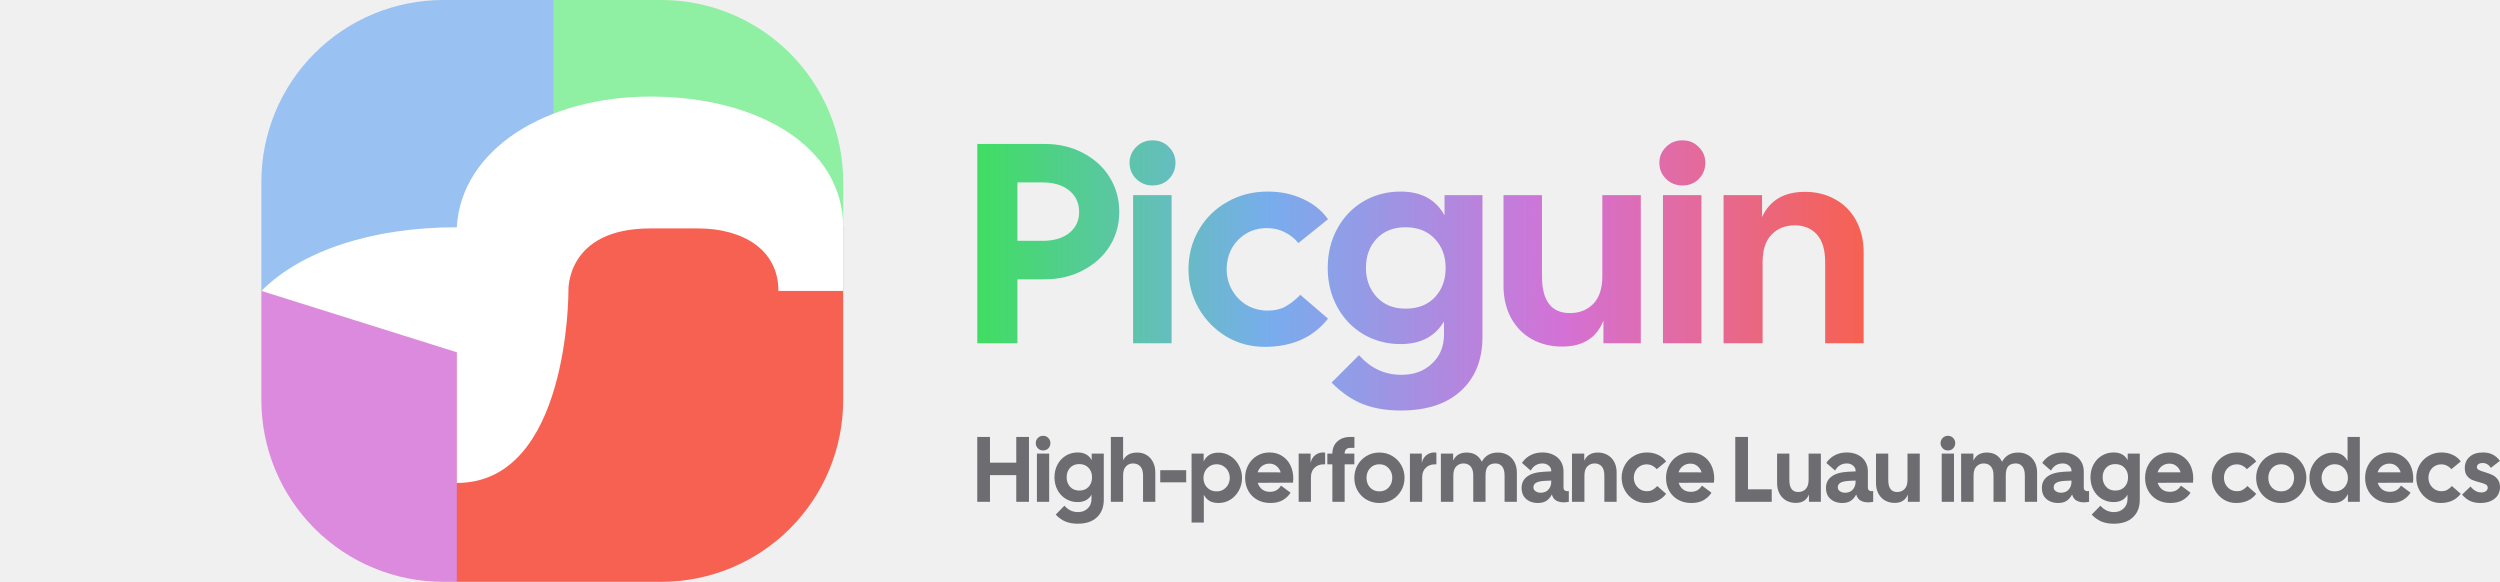
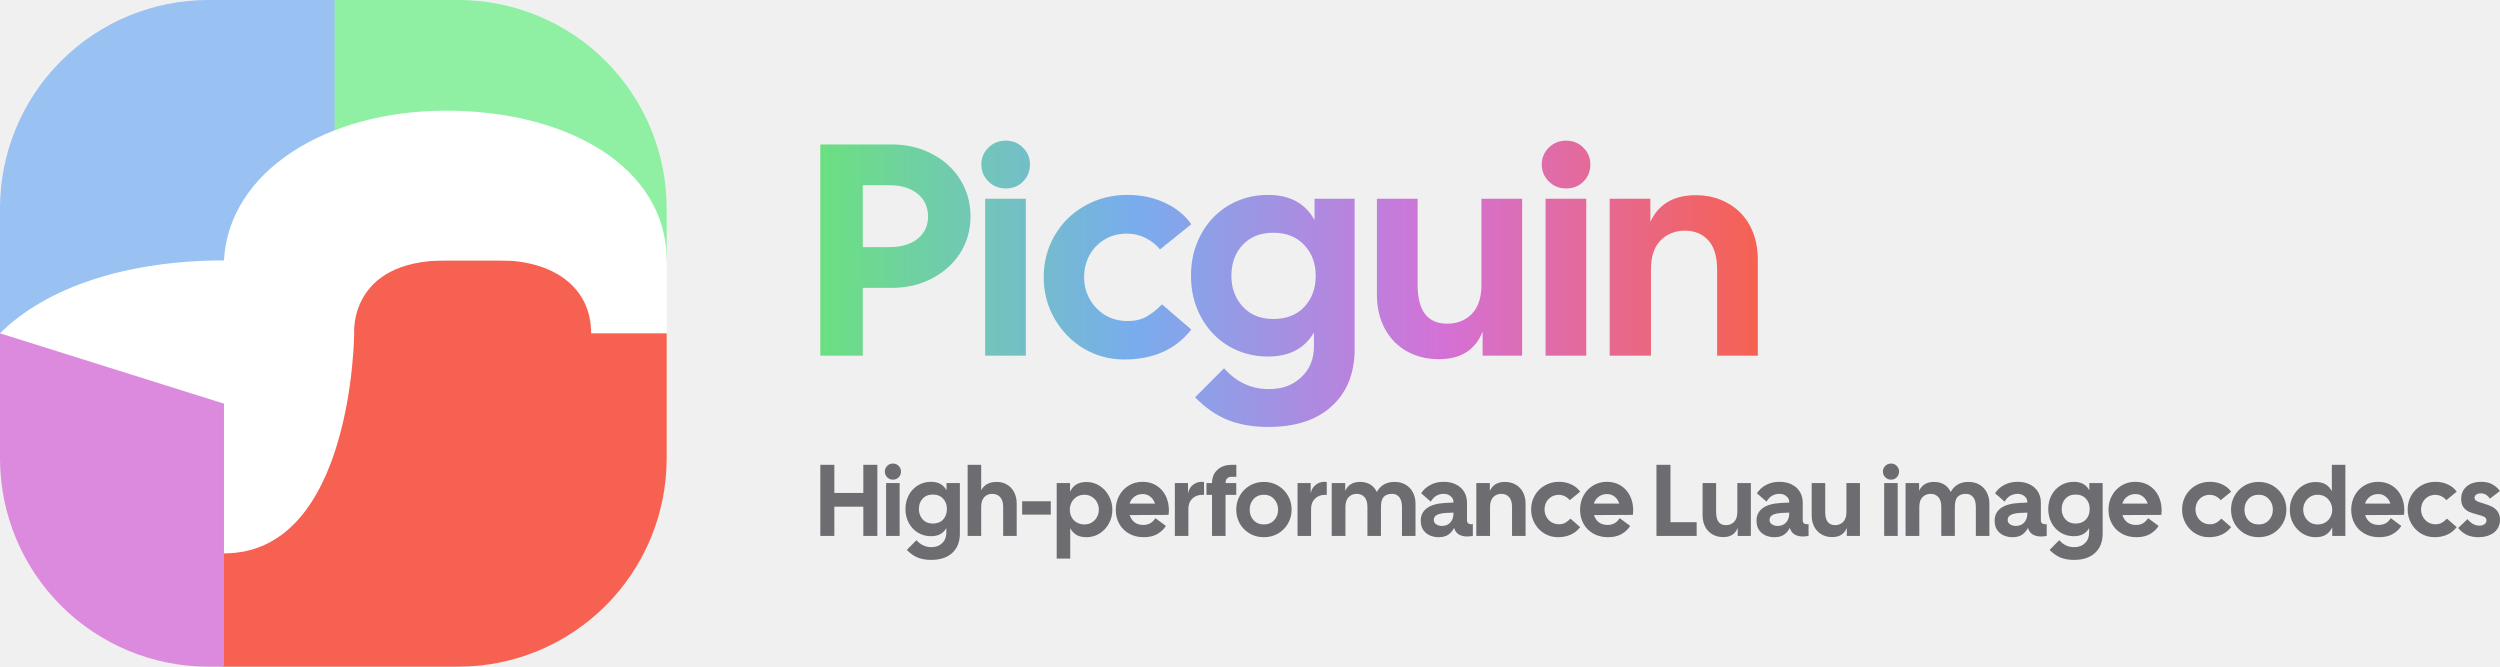
- <svg xmlns="http://www.w3.org/2000/svg" width="2200" height="512" version="1.1" viewBox="0 0 2200 512" xml:space="preserve">
+ <svg xmlns="http://www.w3.org/2000/svg" width="1920" height="512" version="1.1" viewBox="0 0 1920 512" xml:space="preserve">
  <defs>
-     <linearGradient id="linearGradient3" x1="860" x2="1640" y1="242.38" y2="242.38" gradientUnits="userSpaceOnUse">
-       <stop stop-color="#40dd62" offset="0" />
-       <stop stop-color="#78aded" offset=".33" />
-       <stop stop-color="#d471d6" offset=".66" />
+     <linearGradient id="titlegradient" x1="630" x2="1370" y1="200.78" y2="200.78" gradientTransform="matrix(.97298 0 0 .97482 17.023 22.214)" gradientUnits="userSpaceOnUse">
+       <stop stop-color="#6be081" offset="0" />
+       <stop stop-color="#78aded" offset=".333" />
+       <stop stop-color="#d471d6" offset=".666" />
      <stop stop-color="#f66151" offset="1" />
    </linearGradient>
  </defs>
-   <g id="logo" transform="matrix(.25 0 0 .25 230 0)" stroke-miterlimit="2" stroke-width="0">
-     <g id="channels">
-       <path d="m684 796v1252h724c169.74 0 332.53-67.428 452.55-187.45 120.02-120.02 187.45-282.81 187.45-452.55v-612z" fill="#f66151" style="paint-order:markers stroke fill" />
+   <path id="tagline" d="m630 356.99h10.763v21.607h22.273v-21.607h10.763v54.587h-10.763v-22.441h-22.273v22.441h-10.763zm50.524 14.027h10.388v40.562h-10.388zm5.232-2.654q-2.616 0-4.41-1.82-1.794-1.82-1.794-4.397 0-2.502 1.794-4.322t4.41-1.82q2.691 0 4.41 1.82 1.794 1.744 1.794 4.322 0 2.654-1.794 4.473-1.719 1.744-4.41 1.744zm29.373 61.638q-5.904 0-10.388-1.82-4.41-1.82-8.296-5.838l7.399-7.506q4.709 5.383 11.435 5.383 5.157 0 8.296-3.108 3.214-3.033 3.214-7.961v-3.563q-3.587 6.217-11.734 6.217-5.531 0-10.09-2.729-4.484-2.729-7.026-7.506-2.541-4.776-2.541-10.615 0-5.914 2.541-10.69 2.541-4.777 7.026-7.506 4.559-2.729 10.09-2.729 8.371 0 11.883 6.52v-5.535h10.239v38.819q0 9.401-5.83 14.785-5.755 5.383-16.218 5.383zm1.271-27.901q5.008 0 7.922-3.108 2.915-3.184 2.915-8.037t-2.915-7.961q-2.915-3.184-7.922-3.184-4.933 0-7.848 3.184-2.84 3.108-2.84 7.961 0 4.701 2.915 7.961 2.915 3.184 7.773 3.184zm26.757-45.112h10.388v19.636q3.288-6.52 12.033-6.52 4.335 0 7.773 2.047 3.513 2.047 5.456 5.838 2.018 3.791 2.018 8.795v24.792h-10.388v-22.214q0-5.08-2.317-7.582-2.242-2.502-6.278-2.502-3.587 0-5.979 2.578-2.317 2.502-2.317 7.506v22.214h-10.388zm41.854 27.977h21.973v10.235h-21.973zm26.533-13.951h10.239v6.596q1.719-3.563 4.708-5.459 3.064-1.971 7.997-1.971 5.381 0 9.941 2.881 4.559 2.881 7.175 7.809 2.691 4.852 2.691 10.615 0 5.762-2.691 10.615-2.616 4.777-7.175 7.658-4.559 2.805-9.941 2.805-4.783 0-7.773-1.744-2.99-1.82-4.783-5.156v23.351h-10.388zm21.3 31.767q3.214 0 5.68-1.516 2.541-1.592 3.961-4.17 1.42-2.654 1.42-5.686 0-3.108-1.42-5.686-1.42-2.654-3.961-4.17-2.466-1.592-5.68-1.592-3.363 0-5.904 1.592-2.541 1.592-3.961 4.246-1.345 2.578-1.345 5.686t1.345 5.686q1.42 2.578 3.961 4.094 2.541 1.516 5.904 1.516zm45.516 9.78q-6.353 0-11.21-2.729-4.858-2.729-7.549-7.506-2.691-4.852-2.691-10.842 0-6.065 2.691-10.918 2.691-4.928 7.399-7.733 4.709-2.805 10.539-2.805 6.054 0 10.613 2.881 4.634 2.881 7.1 7.885 2.466 5.004 2.466 11.146 0 1.744-0.224 3.487l-29.895 0.152q1.196 3.639 3.812 5.61 2.691 1.971 6.577 1.971 3.064 0 5.381-1.289 2.317-1.289 3.961-3.942l8.072 5.989q-2.317 3.715-6.577 6.217-4.185 2.426-10.463 2.426zm8.67-25.777q-0.972-3.184-3.438-5.231-2.466-2.123-6.054-2.123-3.588 0-6.353 2.047-2.691 2.047-3.662 5.307zm15.247-15.77h10.09v7.885q0.897-4.246 3.812-6.52 2.99-2.35 6.652-2.35 0.673 0 1.869 0.152v9.856h-1.42q-4.634 0-7.623 2.957-2.99 2.881-2.99 7.885v20.698h-10.388zm28.55 0q0-6.369 4.111-10.16 4.185-3.867 11.061-3.867h3.513v9.174h-3.513q-2.317 0-3.587 1.289-1.196 1.213-1.196 3.563h8.221v9.022h-8.221v31.54h-10.388v-31.54h-4.26v-9.022zm39.836 41.548q-6.054 0-10.912-2.805-4.858-2.881-7.623-7.733-2.691-4.852-2.691-10.615 0-5.762 2.691-10.615 2.765-4.928 7.623-7.809 4.858-2.881 10.912-2.881t10.912 2.881q4.858 2.881 7.623 7.733 2.765 4.852 2.765 10.69 0 5.762-2.765 10.615-2.765 4.853-7.623 7.733-4.858 2.805-10.912 2.805zm0-9.78q4.858 0 7.848-3.26 3.064-3.26 3.064-8.112 0-4.852-3.064-8.112-2.99-3.336-7.848-3.336-4.858 0-7.922 3.336-2.99 3.26-2.99 8.112 0 4.852 2.99 8.112 3.064 3.26 7.922 3.26zm25.86-31.767h10.09v7.885q0.897-4.246 3.812-6.52 2.99-2.35 6.652-2.35 0.672 0 1.868 0.152v9.856h-1.42q-4.634 0-7.623 2.957-2.99 2.881-2.99 7.885v20.698h-10.389zm26.233 0h10.388v5.914q3.139-6.824 11.435-6.824 8.969 0 12.855 7.733 2.093-3.867 5.456-5.762 3.363-1.971 8.221-1.971 4.634 0 8.221 2.047 3.662 2.047 5.68 5.838 2.093 3.791 2.093 8.795v24.792h-10.388v-22.214q0-5.08-2.093-7.582-2.093-2.502-5.531-2.502-4.185 0-6.353 2.275-2.167 2.275-2.167 7.809v22.214h-10.388v-22.214q0-5.08-2.242-7.582t-5.979-2.502q-3.812 0-6.278 2.578-2.392 2.502-2.392 7.506v22.214h-10.538zm82.063 41.548q-3.587 0-6.727-1.365-3.139-1.44-5.082-4.246-1.869-2.881-1.869-7.127 0-5.989 4.634-9.477 4.634-3.563 14.276-4.094l6.203-0.303v-0.455q0-2.654-2.167-4.397-2.093-1.82-5.232-1.82-6.577 0-10.015 5.989l-7.399-6.444q2.765-4.17 7.175-6.444 4.41-2.35 10.239-2.35 5.157 0 9.193 1.971 4.111 1.971 6.353 5.61 2.242 3.639 2.242 8.34v13.572q0 1.668 0.972 2.426 0.972 0.682 2.317 0.682 0.448 0 1.196-0.152v9.098q-2.691 0.455-4.26 0.455-3.662 0-6.428-1.516-2.691-1.592-3.662-5.08-2.018 3.639-4.783 5.383-2.691 1.744-7.175 1.744zm2.466-8.643q4.26 0 6.577-2.654 2.392-2.654 2.392-6.748v-0.834l-5.456 0.227q-5.232 0.303-7.474 1.668-2.168 1.289-2.168 3.791 0 2.047 1.869 3.336 1.943 1.213 4.26 1.213zm26.533-32.904h10.388v5.989q3.139-6.899 11.585-6.899 4.559 0 8.146 2.047 3.662 2.047 5.68 5.838 2.018 3.791 2.018 8.795v24.792h-10.388v-22.214q0-5.08-2.242-7.582-2.242-2.502-5.979-2.502-3.812 0-6.278 2.578-2.392 2.502-2.392 7.506v22.214h-10.538zm62.631 41.548q-5.605 0-10.314-2.805-4.709-2.881-7.474-7.733-2.765-4.928-2.765-10.69 0-5.914 2.765-10.766 2.765-4.852 7.623-7.658 4.933-2.881 10.987-2.881 5.306 0 9.566 2.047 4.26 1.971 6.727 5.535l-7.997 6.52q-1.42-1.82-3.662-2.957-2.167-1.137-4.783-1.137-3.214 0-5.68 1.516-2.466 1.516-3.886 4.094-1.345 2.578-1.345 5.686 0 3.033 1.42 5.61 1.42 2.578 3.961 4.17 2.541 1.516 5.755 1.516 2.765 0 4.783-1.137 2.093-1.213 3.961-3.184l7.474 6.52q-5.979 7.733-17.116 7.733zm38.491 0q-6.353 0-11.21-2.729-4.858-2.729-7.549-7.506-2.691-4.852-2.691-10.842 0-6.065 2.691-10.918 2.691-4.928 7.399-7.733 4.709-2.805 10.539-2.805 6.054 0 10.613 2.881 4.634 2.881 7.1 7.885 2.466 5.004 2.466 11.146 0 1.744-0.224 3.488l-29.895 0.152q1.196 3.639 3.812 5.61 2.691 1.971 6.577 1.971 3.064 0 5.381-1.289 2.317-1.289 3.961-3.942l8.072 5.989q-2.317 3.715-6.577 6.217-4.185 2.426-10.463 2.426zm8.67-25.777q-0.972-3.184-3.438-5.231-2.466-2.123-6.054-2.123-3.587 0-6.353 2.047-2.691 2.047-3.662 5.307zm28.55-29.796h10.763v44.049h20.105v10.539h-30.868zm51.271 55.498q-4.634 0-8.221-2.047-3.588-2.047-5.606-5.838t-2.018-8.795v-24.792h10.388v22.214q0 10.084 7.549 10.084 3.812 0 6.278-2.502 2.466-2.578 2.466-7.582v-22.214h10.388v40.562h-10.09v-6.217q-2.765 7.127-11.136 7.127zm39.238 0.076q-3.587 0-6.727-1.365-3.139-1.44-5.082-4.246-1.869-2.881-1.869-7.127 0-5.989 4.634-9.477 4.634-3.563 14.275-4.094l6.203-0.303v-0.455q0-2.654-2.167-4.397-2.092-1.82-5.232-1.82-6.577 0-10.015 5.989l-7.399-6.444q2.765-4.17 7.175-6.444 4.41-2.35 10.239-2.35 5.157 0 9.193 1.971 4.111 1.971 6.353 5.61 2.242 3.639 2.242 8.34v13.572q0 1.668 0.972 2.426 0.972 0.682 2.317 0.682 0.448 0 1.196-0.152v9.098q-2.691 0.455-4.26 0.455-3.662 0-6.428-1.516-2.691-1.592-3.662-5.08-2.018 3.639-4.783 5.383-2.691 1.744-7.175 1.744zm2.466-8.643q4.26 0 6.577-2.654 2.392-2.654 2.392-6.748v-0.834l-5.456 0.227q-5.232 0.303-7.474 1.668-2.167 1.289-2.167 3.791 0 2.047 1.869 3.336 1.943 1.213 4.26 1.213zm42.078 8.567q-4.634 0-8.221-2.047-3.587-2.047-5.606-5.838-2.018-3.791-2.018-8.795v-24.792h10.389v22.214q0 10.084 7.549 10.084 3.812 0 6.278-2.502 2.466-2.578 2.466-7.582v-22.214h10.388v40.562h-10.09v-6.217q-2.765 7.127-11.136 7.127zm39.836-41.472h10.388v40.562h-10.388zm5.232-2.654q-2.616 0-4.41-1.82t-1.794-4.397q0-2.502 1.794-4.322t4.41-1.82q2.691 0 4.41 1.82 1.794 1.744 1.794 4.322 0 2.654-1.794 4.473-1.719 1.744-4.41 1.744zm11.21 2.654h10.388v5.914q3.139-6.824 11.435-6.824 8.969 0 12.855 7.733 2.093-3.867 5.456-5.762 3.363-1.971 8.221-1.971 4.634 0 8.221 2.047 3.662 2.047 5.68 5.838 2.092 3.791 2.092 8.795v24.792h-10.388v-22.214q0-5.08-2.093-7.582-2.093-2.502-5.531-2.502-4.186 0-6.353 2.275-2.167 2.275-2.167 7.809v22.214h-10.388v-22.214q0-5.08-2.242-7.582-2.242-2.502-5.979-2.502-3.812 0-6.278 2.578-2.392 2.502-2.392 7.506v22.214h-10.538zm82.063 41.548q-3.587 0-6.726-1.365-3.139-1.44-5.082-4.246-1.869-2.881-1.869-7.127 0-5.989 4.634-9.477 4.634-3.563 14.275-4.094l6.204-0.303v-0.455q0-2.654-2.167-4.397-2.093-1.82-5.232-1.82-6.577 0-10.015 5.989l-7.399-6.444q2.765-4.17 7.175-6.444 4.41-2.35 10.239-2.35 5.157 0 9.193 1.971 4.111 1.971 6.353 5.61 2.242 3.639 2.242 8.34v13.572q0 1.668 0.972 2.426 0.972 0.682 2.317 0.682 0.449 0 1.196-0.152v9.098q-2.691 0.455-4.26 0.455-3.662 0-6.428-1.516-2.691-1.592-3.662-5.08-2.018 3.639-4.783 5.383-2.69 1.744-7.175 1.744zm2.466-8.643q4.26 0 6.577-2.654 2.392-2.654 2.392-6.748v-0.834l-5.456 0.227q-5.232 0.303-7.474 1.668-2.167 1.289-2.167 3.791 0 2.047 1.869 3.336 1.943 1.213 4.26 1.213zm44.769 26.081q-5.904 0-10.388-1.82-4.41-1.82-8.296-5.838l7.399-7.506q4.709 5.383 11.435 5.383 5.157 0 8.296-3.108 3.214-3.033 3.214-7.961v-3.563q-3.587 6.217-11.734 6.217-5.531 0-10.09-2.729-4.484-2.729-7.026-7.506-2.541-4.777-2.541-10.615 0-5.914 2.541-10.69 2.541-4.777 7.026-7.506 4.559-2.729 10.09-2.729 8.371 0 11.883 6.52v-5.535h10.239v38.819q0 9.401-5.83 14.785-5.755 5.383-16.218 5.383zm1.27-27.901q5.008 0 7.923-3.108 2.915-3.184 2.915-8.037t-2.915-7.961q-2.915-3.184-7.923-3.184-4.933 0-7.848 3.184-2.84 3.108-2.84 7.961 0 4.701 2.915 7.961 2.915 3.184 7.773 3.184zm46.712 10.463q-6.353 0-11.21-2.729-4.858-2.729-7.549-7.506-2.691-4.852-2.691-10.842 0-6.065 2.691-10.918 2.691-4.928 7.399-7.733 4.708-2.805 10.539-2.805 6.054 0 10.613 2.881 4.634 2.881 7.1 7.885 2.466 5.004 2.466 11.146 0 1.744-0.224 3.488l-29.895 0.152q1.196 3.639 3.812 5.61 2.691 1.971 6.577 1.971 3.064 0 5.381-1.289 2.317-1.289 3.961-3.942l8.072 5.989q-2.317 3.715-6.577 6.217-4.186 2.426-10.464 2.426zm8.67-25.777q-0.972-3.184-3.438-5.231-2.466-2.123-6.054-2.123-3.587 0-6.353 2.047-2.691 2.047-3.662 5.307zm46.937 25.777q-5.606 0-10.314-2.805-4.709-2.881-7.474-7.733-2.765-4.928-2.765-10.69 0-5.914 2.765-10.766 2.765-4.852 7.623-7.658 4.933-2.881 10.987-2.881 5.306 0 9.566 2.047 4.26 1.971 6.727 5.535l-7.997 6.52q-1.42-1.82-3.662-2.957-2.167-1.137-4.783-1.137-3.214 0-5.68 1.516-2.466 1.516-3.886 4.094-1.345 2.578-1.345 5.686 0 3.033 1.42 5.61 1.42 2.578 3.961 4.17 2.541 1.516 5.755 1.516 2.765 0 4.783-1.137 2.093-1.213 3.961-3.184l7.474 6.52q-5.979 7.733-17.116 7.733zm38.267 0q-6.054 0-10.912-2.805-4.858-2.881-7.623-7.733-2.691-4.852-2.691-10.615 0-5.762 2.691-10.615 2.765-4.928 7.623-7.809 4.858-2.881 10.912-2.881t10.912 2.881q4.858 2.881 7.623 7.733 2.765 4.852 2.765 10.69 0 5.762-2.765 10.615-2.765 4.853-7.623 7.733-4.858 2.805-10.912 2.805zm0-9.78q4.858 0 7.848-3.26 3.064-3.26 3.064-8.112 0-4.852-3.064-8.112-2.99-3.336-7.848-3.336-4.858 0-7.922 3.336-2.989 3.26-2.989 8.112 0 4.852 2.989 8.112 3.064 3.26 7.922 3.26zm43.648 9.78q-5.381 0-9.941-2.805-4.484-2.881-7.175-7.658-2.616-4.852-2.616-10.615 0-5.762 2.616-10.615 2.691-4.928 7.175-7.809 4.559-2.881 9.941-2.881 4.858 0 7.848 1.82 2.99 1.82 4.709 5.307v-20.318h10.389v54.587h-10.09v-6.596q-1.719 3.639-4.783 5.61-2.99 1.971-8.072 1.971zm1.644-9.78q3.363 0 5.904-1.516 2.541-1.516 3.886-4.094 1.42-2.578 1.42-5.686t-1.42-5.686q-1.345-2.654-3.886-4.246-2.541-1.592-5.904-1.592-3.214 0-5.755 1.592-2.466 1.516-3.886 4.17-1.42 2.578-1.42 5.686 0 3.033 1.42 5.686 1.42 2.578 3.886 4.17 2.541 1.516 5.755 1.516zm47.235 9.78q-6.353 0-11.21-2.729-4.858-2.729-7.549-7.506-2.691-4.852-2.691-10.842 0-6.065 2.691-10.918 2.691-4.928 7.399-7.733 4.709-2.805 10.539-2.805 6.054 0 10.613 2.881 4.634 2.881 7.1 7.885 2.466 5.004 2.466 11.146 0 1.744-0.224 3.488l-29.895 0.152q1.196 3.639 3.812 5.61 2.691 1.971 6.577 1.971 3.064 0 5.381-1.289 2.317-1.289 3.961-3.942l8.072 5.989q-2.317 3.715-6.577 6.217-4.185 2.426-10.463 2.426zm8.67-25.777q-0.972-3.184-3.438-5.231-2.466-2.123-6.054-2.123t-6.353 2.047q-2.691 2.047-3.662 5.307zm33.783 25.777q-5.606 0-10.314-2.805-4.708-2.881-7.474-7.733-2.765-4.928-2.765-10.69 0-5.914 2.765-10.766 2.765-4.852 7.623-7.658 4.933-2.881 10.986-2.881 5.306 0 9.567 2.047 4.26 1.971 6.727 5.535l-7.997 6.52q-1.42-1.82-3.662-2.957-2.167-1.137-4.783-1.137-3.214 0-5.68 1.516-2.466 1.516-3.886 4.094-1.345 2.578-1.345 5.686 0 3.033 1.42 5.61 1.42 2.578 3.961 4.17 2.541 1.516 5.755 1.516 2.765 0 4.783-1.137 2.093-1.213 3.961-3.184l7.474 6.52q-5.979 7.733-17.116 7.733zm33.708 0q-4.634 0-8.446-1.592-3.737-1.668-7.025-5.459l7.175-6.824q1.943 2.426 4.26 3.715 2.317 1.289 4.783 1.289t3.961-1.062q1.569-1.137 1.569-2.881 0-1.895-1.719-2.805-1.644-0.91-5.306-1.82-3.812-0.986-6.353-2.047-2.466-1.137-4.26-3.487-1.794-2.35-1.794-6.369 0-5.989 4.111-9.553 4.111-3.639 11.361-3.639 4.559 0 7.922 1.668 3.438 1.592 6.353 5.383l-7.698 5.914q-1.42-2.199-3.139-3.108-1.644-0.986-3.812-0.986-2.242 0-3.587 0.986-1.271 0.986-1.271 2.426 0 1.516 1.569 2.426 1.569 0.834 5.008 1.82 4.036 1.213 6.577 2.426 2.616 1.213 4.484 3.715 1.943 2.502 1.943 6.52 0 3.942-2.018 6.975-2.018 3.033-5.83 4.701-3.737 1.668-8.819 1.668z" direction="rtl" fill="#3c3c43" fill-opacity=".733" stroke-width=".997" style="font-feature-settings:'ss03';paint-order:markers stroke fill" aria-label="High-performance Luau image codecs" />
+   <path id="title" d="m630 110.93h54.866q17.089 0 30.805 7.209 13.941 7.209 21.811 19.826 7.87 12.616 7.87 28.162 0 15.545-7.87 28.162-7.87 12.392-21.811 19.601-13.716 7.209-30.805 7.209h-22.261v52.042h-32.604zm53.067 78.852q13.491 0 21.586-6.308 8.095-6.534 8.095-17.122 0-11.039-8.095-17.573-8.095-6.534-21.586-6.534h-20.462v47.537zm73.53-37.174h31.255v120.53h-31.255zm15.74-7.885q-7.87 0-13.267-5.407-5.397-5.407-5.397-13.067 0-7.435 5.397-12.841 5.397-5.407 13.267-5.407 8.095 0 13.267 5.407 5.397 5.182 5.397 12.841 0 7.885-5.397 13.292-5.172 5.182-13.267 5.182zm91.068 131.35q-16.865 0-31.03-8.336-14.167-8.561-22.486-22.981-8.32-14.644-8.32-31.766 0-17.573 8.32-31.991 8.32-14.418 22.936-22.754 14.841-8.561 33.054-8.561 15.966 0 28.782 6.083 12.817 5.858 20.238 16.447l-24.06 19.375q-4.272-5.407-11.018-8.786-6.521-3.379-14.39-3.379-9.669 0-17.089 4.506-7.42 4.506-11.692 12.165-4.048 7.66-4.048 16.897 0 9.012 4.272 16.672 4.272 7.66 11.918 12.392 7.645 4.506 17.314 4.506 8.32 0 14.39-3.379 6.296-3.605 11.918-9.462l22.486 19.375q-17.989 22.981-51.493 22.981zm110.63 51.818q-17.764 0-31.255-5.407-13.267-5.407-24.959-17.347l22.261-22.303q14.167 15.996 34.402 15.996 15.515 0 24.959-9.237 9.669-9.012 9.669-23.656v-10.589q-10.793 18.475-35.303 18.475-16.639 0-30.356-8.111-13.491-8.111-21.137-22.303-7.645-14.194-7.645-31.542 0-17.573 7.645-31.766 7.645-14.194 21.137-22.303 13.717-8.111 30.356-8.111 25.185 0 35.753 19.375v-16.447h30.805v115.35q0 27.936-17.539 43.933-17.314 15.996-48.795 15.996zm3.822-82.907q15.066 0 23.835-9.237 8.77-9.462 8.77-23.881t-8.77-23.656q-8.769-9.462-23.835-9.462-14.84 0-23.61 9.462-8.545 9.237-8.545 23.656 0 13.968 8.769 23.656 8.77 9.462 23.385 9.462zm127.28 30.865q-13.941 0-24.735-6.083-10.794-6.083-16.865-17.347-6.071-11.264-6.071-26.134v-73.672h31.255v66.01q0 29.964 22.71 29.964 11.468 0 18.888-7.435 7.421-7.66 7.421-22.53v-66.01h31.255v120.53h-30.356v-18.475q-8.32 21.178-33.504 21.178zm81.849-123.24h31.255v120.53h-31.255zm15.74-7.885q-7.87 0-13.267-5.407-5.396-5.407-5.396-13.067 0-7.435 5.396-12.841 5.397-5.407 13.267-5.407 8.095 0 13.266 5.407 5.397 5.182 5.397 12.841 0 7.885-5.397 13.292-5.172 5.182-13.266 5.182zm33.504 7.885h31.255v17.798q9.444-20.502 34.853-20.502 13.717 0 24.509 6.083 11.018 6.083 17.089 17.347 6.071 11.264 6.071 26.134v73.672h-31.255v-66.01q0-15.095-6.746-22.53-6.746-7.435-17.989-7.435-11.468 0-18.888 7.66-7.196 7.435-7.196 22.303v66.01h-31.704z" direction="rtl" fill="url(#titlegradient)" stroke-width=".974" style="font-feature-settings:'ss03';paint-order:markers stroke fill" aria-label="Picguin" />
+   <g id="logo" stroke-miterlimit="2" stroke-width="0">
+     <g id="channels" transform="scale(.25)">
+       <path d="m684 800v1248h724c169.74 0 332.53-67.428 452.55-187.45 120.02-120.02 187.45-282.81 187.45-452.55v-384l-232-224z" fill="#f66151" style="paint-order:markers stroke fill" />
      <path d="m0 1020v388c0 169.74 67.428 332.53 187.45 452.55 120.02 120.02 282.81 187.45 452.55 187.45h48v-1028z" fill="#dc8add" style="paint-order:markers stroke fill" />
-       <path d="m1024 0v800h1024v-160c0-169.74-67.428-332.53-187.45-452.55-120.02-120.02-282.81-187.45-452.55-187.45z" fill="#8ff0a4" style="paint-order:markers stroke fill" />
+       <path d="m1024 0v796l1024 4v-160c0-169.74-67.428-332.53-187.45-452.55-120.02-120.02-282.81-187.45-452.55-187.45z" fill="#8ff0a4" style="paint-order:markers stroke fill" />
      <path d="m 0,640 v 384 H 1028 V 0 H 640 C 470.26,0 307.47,67.428 187.45,187.45 67.43,307.47 0,470.26 0,640 Z" fill="#99c1f1" style="paint-order:markers stroke fill" />
    </g>
-     <path id="icon" d="m1370 340c-368.6 0-667.09 186.39-682 460-298.48 0-546.69 82.692-688 224l688 216v460c396.37 0 392.89-676 392.89-676s-10.426-220 289.11-220h166c157.58 0 284 73.647 284 220h228v-224c0-283.65-299.8-460-678-460z" fill="#fff" style="paint-order:markers stroke fill" />
+     <path id="icon" d="m342.5 85c-92.15 0-166.77 46.598-170.5 115-74.619 0-136.67 20.673-172 56l172 54v115c99.093 0 100-169 100-169s-4.384-56 70.5-56h41.5c39.396 0 70 19.412 70 56h58v-56c0-70.912-74.951-115-169.5-115z" fill="#fff" style="paint-order:markers stroke fill" />
  </g>
-   <path id="tagline" d="m860 384.53h11.18v22.592h23.136v-22.592h11.18v57.074h-11.18v-23.464h-23.136v23.464h-11.18zm52.482 14.665h10.791v42.409h-10.791zm5.434-2.775q-2.717 0-4.58-1.903-1.863-1.903-1.863-4.598 0-2.616 1.863-4.518 1.863-1.903 4.58-1.903 2.795 0 4.58 1.903 1.863 1.823 1.863 4.518 0 2.774-1.863 4.677-1.786 1.823-4.58 1.823zm30.511 64.446q-6.133 0-10.791-1.903-4.58-1.903-8.618-6.104l7.686-7.848q4.891 5.628 11.878 5.628 5.357 0 8.618-3.25 3.338-3.171 3.338-8.323v-3.726q-3.727 6.5-12.189 6.5-5.745 0-10.481-2.854-4.658-2.854-7.298-7.848-2.64-4.994-2.64-11.098 0-6.183 2.64-11.177 2.64-4.994 7.298-7.848 4.736-2.854 10.481-2.854 8.695 0 12.344 6.817v-5.787h10.636v40.586q0 9.829-6.056 15.458-5.978 5.628-16.847 5.628zm1.32-29.171q5.202 0 8.229-3.25 3.028-3.329 3.028-8.403 0-5.073-3.028-8.323-3.028-3.329-8.229-3.329-5.124 0-8.152 3.329-2.95 3.25-2.95 8.323 0 4.915 3.028 8.323 3.028 3.329 8.074 3.329zm27.794-47.166h10.791v20.531q3.416-6.817 12.499-6.817 4.503 0 8.074 2.14 3.649 2.14 5.667 6.104 2.096 3.963 2.096 9.195v25.921h-10.791v-23.226q0-5.311-2.407-7.927-2.329-2.616-6.521-2.616-3.727 0-6.211 2.695-2.407 2.616-2.407 7.848v23.226h-10.791zm43.476 29.251h22.825v10.701h-22.825zm27.561-14.586h10.636v6.896q1.786-3.726 4.891-5.707 3.183-2.061 8.307-2.061 5.59 0 10.326 3.012 4.736 3.012 7.453 8.165 2.795 5.073 2.795 11.098 0 6.024-2.795 11.098-2.717 4.994-7.453 8.006-4.736 2.933-10.326 2.933-4.969 0-8.074-1.823-3.106-1.903-4.969-5.39v24.415h-10.791zm22.126 33.214q3.338 0 5.9-1.585 2.639-1.665 4.115-4.36 1.475-2.774 1.475-5.945 0-3.25-1.475-5.945-1.475-2.774-4.115-4.36-2.562-1.665-5.9-1.665-3.494 0-6.133 1.665-2.64 1.665-4.115 4.439-1.397 2.695-1.397 5.945 0 3.25 1.397 5.945 1.475 2.695 4.115 4.281 2.64 1.585 6.133 1.585zm47.28 10.226q-6.599 0-11.645-2.854-5.046-2.854-7.841-7.848-2.795-5.073-2.795-11.336 0-6.342 2.795-11.415 2.795-5.152 7.686-8.085t10.947-2.933q6.288 0 11.024 3.012 4.813 3.012 7.375 8.244 2.562 5.232 2.562 11.653 0 1.823-0.233 3.646l-31.054 0.159q1.242 3.805 3.959 5.866 2.795 2.061 6.832 2.061 3.183 0 5.59-1.348 2.407-1.348 4.115-4.122l8.385 6.262q-2.407 3.884-6.832 6.5-4.348 2.537-10.869 2.537zm9.006-26.952q-1.009-3.329-3.571-5.47-2.562-2.22-6.288-2.22-3.727 0-6.599 2.14-2.795 2.14-3.804 5.549zm15.838-16.488h10.481v8.244q0.932-4.439 3.959-6.817 3.106-2.457 6.91-2.457 0.699 0 1.941 0.159v10.305h-1.475q-4.814 0-7.919 3.091-3.106 3.012-3.106 8.244v21.641h-10.791zm29.657 0q0-6.659 4.27-10.622 4.348-4.043 11.49-4.043h3.649v9.592h-3.649q-2.407 0-3.727 1.348-1.242 1.268-1.242 3.726h8.54v9.433h-8.54v32.976h-10.791v-32.976h-4.425v-9.433zm41.38 43.44q-6.288 0-11.335-2.933-5.046-3.012-7.919-8.085-2.795-5.073-2.795-11.098 0-6.024 2.795-11.098 2.873-5.152 7.919-8.165 5.046-3.012 11.335-3.012 6.289 0 11.335 3.012 5.046 3.012 7.919 8.085 2.873 5.073 2.873 11.177 0 6.024-2.873 11.098t-7.919 8.085q-5.046 2.933-11.335 2.933zm0-10.226q5.046 0 8.152-3.409 3.183-3.409 3.183-8.482t-3.183-8.482q-3.106-3.488-8.152-3.488-5.046 0-8.229 3.488-3.106 3.409-3.106 8.482t3.106 8.482q3.183 3.409 8.229 3.409zm26.862-33.214h10.481v8.244q0.932-4.439 3.959-6.817 3.106-2.457 6.91-2.457 0.699 0 1.941 0.159v10.305h-1.475q-4.814 0-7.919 3.091-3.106 3.012-3.106 8.244v21.641h-10.792zm27.25 0h10.791v6.183q3.261-7.134 11.878-7.134 9.316 0 13.353 8.085 2.174-4.043 5.668-6.024 3.494-2.061 8.54-2.061 4.814 0 8.54 2.14 3.804 2.14 5.9 6.104 2.174 3.963 2.174 9.195v25.921h-10.791v-23.226q0-5.311-2.174-7.927-2.174-2.616-5.745-2.616-4.348 0-6.599 2.378-2.251 2.378-2.251 8.165v23.226h-10.791v-23.226q0-5.311-2.329-7.927-2.329-2.616-6.211-2.616-3.959 0-6.521 2.695-2.484 2.616-2.484 7.848v23.226h-10.947zm85.244 43.44q-3.727 0-6.987-1.427-3.261-1.506-5.279-4.439-1.941-3.012-1.941-7.451 0-6.262 4.813-9.909 4.814-3.726 14.829-4.281l6.444-0.317v-0.476q0-2.774-2.252-4.598-2.174-1.903-5.434-1.903-6.832 0-10.403 6.262l-7.686-6.738q2.873-4.36 7.453-6.738 4.58-2.457 10.636-2.457 5.357 0 9.549 2.061 4.27 2.061 6.599 5.866 2.329 3.805 2.329 8.72v14.189q0 1.744 1.009 2.537 1.009 0.713 2.407 0.713 0.466 0 1.242-0.159v9.512q-2.795 0.476-4.425 0.476-3.804 0-6.677-1.585-2.795-1.665-3.804-5.311-2.096 3.805-4.969 5.628-2.795 1.823-7.453 1.823zm2.562-9.037q4.425 0 6.832-2.774 2.484-2.774 2.484-7.055v-0.872l-5.668 0.238q-5.434 0.317-7.763 1.744-2.252 1.348-2.252 3.963 0 2.14 1.941 3.488 2.018 1.268 4.425 1.268zm27.561-34.403h10.791v6.262q3.261-7.214 12.034-7.214 4.736 0 8.462 2.14 3.804 2.14 5.9 6.104 2.096 3.963 2.096 9.195v25.921h-10.791v-23.226q0-5.311-2.329-7.927-2.329-2.616-6.211-2.616-3.959 0-6.521 2.695-2.484 2.616-2.484 7.848v23.226h-10.947zm65.059 43.44q-5.823 0-10.714-2.933-4.891-3.012-7.764-8.085-2.873-5.153-2.873-11.177 0-6.183 2.873-11.256 2.873-5.073 7.919-8.006 5.124-3.012 11.413-3.012 5.512 0 9.937 2.14 4.425 2.061 6.987 5.787l-8.307 6.817q-1.475-1.903-3.804-3.091-2.252-1.189-4.969-1.189-3.338 0-5.9 1.585-2.562 1.585-4.037 4.281-1.397 2.695-1.397 5.945 0 3.171 1.475 5.866 1.475 2.695 4.115 4.36 2.64 1.585 5.978 1.585 2.873 0 4.969-1.189 2.174-1.268 4.115-3.329l7.764 6.817q-6.211 8.085-17.779 8.085zm39.983 0q-6.599 0-11.645-2.854-5.046-2.854-7.841-7.848-2.795-5.073-2.795-11.336 0-6.342 2.795-11.415 2.795-5.152 7.686-8.085t10.947-2.933q6.288 0 11.024 3.012 4.813 3.012 7.375 8.244 2.562 5.232 2.562 11.653 0 1.823-0.233 3.646l-31.054 0.159q1.242 3.805 3.959 5.866 2.795 2.061 6.832 2.061 3.183 0 5.59-1.348 2.407-1.348 4.115-4.122l8.385 6.262q-2.407 3.884-6.832 6.5-4.348 2.537-10.869 2.537zm9.006-26.952q-1.009-3.329-3.571-5.47-2.562-2.22-6.288-2.22-3.727 0-6.599 2.14-2.795 2.14-3.804 5.549zm29.657-31.153h11.18v46.056h20.884v11.019h-32.064zm53.258 58.026q-4.814 0-8.54-2.14-3.727-2.14-5.823-6.104-2.096-3.963-2.096-9.195v-25.921h10.791v23.226q0 10.543 7.841 10.543 3.959 0 6.521-2.616 2.562-2.695 2.562-7.927v-23.226h10.791v42.409h-10.481v-6.5q-2.873 7.451-11.568 7.451zm40.759 0.079q-3.727 0-6.987-1.427-3.261-1.506-5.279-4.439-1.941-3.012-1.941-7.451 0-6.262 4.813-9.909 4.813-3.726 14.828-4.281l6.444-0.317v-0.476q0-2.775-2.252-4.598-2.174-1.903-5.434-1.903-6.832 0-10.403 6.262l-7.686-6.738q2.873-4.36 7.453-6.738 4.581-2.457 10.636-2.457 5.357 0 9.549 2.061 4.27 2.061 6.599 5.866 2.329 3.805 2.329 8.72v14.189q0 1.744 1.009 2.537 1.009 0.713 2.407 0.713 0.466 0 1.242-0.159v9.512q-2.795 0.476-4.425 0.476-3.804 0-6.677-1.585-2.795-1.665-3.804-5.311-2.096 3.805-4.969 5.628-2.795 1.823-7.453 1.823zm2.562-9.037q4.425 0 6.832-2.774 2.484-2.775 2.484-7.055v-0.872l-5.667 0.238q-5.435 0.317-7.764 1.744-2.251 1.348-2.251 3.963 0 2.14 1.941 3.488 2.018 1.268 4.425 1.268zm43.709 8.957q-4.814 0-8.54-2.14-3.727-2.14-5.823-6.104-2.096-3.963-2.096-9.195v-25.921h10.792v23.226q0 10.543 7.841 10.543 3.959 0 6.521-2.616 2.562-2.695 2.562-7.927v-23.226h10.791v42.409h-10.481v-6.5q-2.873 7.451-11.568 7.451zm41.38-43.361h10.791v42.409h-10.791zm5.434-2.774q-2.717 0-4.58-1.903-1.863-1.903-1.863-4.598 0-2.616 1.863-4.518 1.863-1.903 4.58-1.903 2.795 0 4.581 1.903 1.863 1.823 1.863 4.518 0 2.774-1.863 4.677-1.786 1.823-4.581 1.823zm11.645 2.774h10.791v6.183q3.261-7.134 11.878-7.134 9.316 0 13.353 8.085 2.174-4.043 5.667-6.024 3.494-2.061 8.54-2.061 4.813 0 8.54 2.14 3.804 2.14 5.9 6.104 2.174 3.963 2.174 9.195v25.921h-10.791v-23.226q0-5.311-2.174-7.927-2.174-2.616-5.745-2.616-4.348 0-6.599 2.378-2.251 2.378-2.251 8.165v23.226h-10.791v-23.226q0-5.311-2.329-7.927t-6.211-2.616q-3.959 0-6.521 2.695-2.484 2.616-2.484 7.848v23.226h-10.947zm85.244 43.44q-3.727 0-6.987-1.427-3.261-1.506-5.279-4.439-1.941-3.012-1.941-7.451 0-6.262 4.814-9.909 4.814-3.726 14.828-4.281l6.444-0.317v-0.476q0-2.775-2.251-4.598-2.174-1.903-5.435-1.903-6.832 0-10.403 6.262l-7.686-6.738q2.873-4.36 7.453-6.738 4.58-2.457 10.636-2.457 5.357 0 9.549 2.061 4.27 2.061 6.599 5.866 2.329 3.805 2.329 8.72v14.189q0 1.744 1.009 2.537 1.009 0.713 2.407 0.713 0.466 0 1.242-0.159v9.512q-2.795 0.476-4.425 0.476-3.804 0-6.677-1.585-2.795-1.665-3.804-5.311-2.096 3.805-4.969 5.628-2.795 1.823-7.453 1.823zm2.562-9.037q4.425 0 6.832-2.774 2.484-2.775 2.484-7.055v-0.872l-5.668 0.238q-5.434 0.317-7.763 1.744-2.252 1.348-2.252 3.963 0 2.14 1.941 3.488 2.018 1.268 4.425 1.268zm46.504 27.269q-6.133 0-10.791-1.903-4.581-1.903-8.618-6.104l7.686-7.848q4.891 5.628 11.878 5.628 5.357 0 8.618-3.25 3.338-3.171 3.338-8.323v-3.726q-3.727 6.5-12.189 6.5-5.745 0-10.481-2.854-4.658-2.854-7.298-7.848-2.64-4.994-2.64-11.098 0-6.183 2.64-11.177 2.64-4.994 7.298-7.848 4.736-2.854 10.481-2.854 8.695 0 12.344 6.817v-5.787h10.636v40.586q0 9.829-6.056 15.458-5.978 5.628-16.847 5.628zm1.32-29.171q5.202 0 8.229-3.25 3.028-3.329 3.028-8.403 0-5.073-3.028-8.323-3.028-3.329-8.229-3.329-5.124 0-8.152 3.329-2.95 3.25-2.95 8.323 0 4.915 3.028 8.323 3.028 3.329 8.074 3.329zm48.523 10.939q-6.599 0-11.645-2.854-5.046-2.854-7.841-7.848-2.795-5.073-2.795-11.336 0-6.342 2.795-11.415 2.795-5.153 7.686-8.085 4.891-2.933 10.947-2.933 6.289 0 11.024 3.012 4.813 3.012 7.375 8.244 2.562 5.232 2.562 11.653 0 1.823-0.233 3.646l-31.054 0.159q1.242 3.805 3.959 5.866 2.795 2.061 6.832 2.061 3.183 0 5.59-1.348 2.407-1.348 4.115-4.122l8.385 6.262q-2.407 3.884-6.832 6.5-4.348 2.537-10.869 2.537zm9.006-26.952q-1.009-3.329-3.571-5.47-2.562-2.22-6.289-2.22-3.726 0-6.599 2.14-2.795 2.14-3.804 5.549zm48.756 26.952q-5.823 0-10.714-2.933-4.891-3.012-7.764-8.085-2.873-5.153-2.873-11.177 0-6.183 2.873-11.256 2.873-5.073 7.919-8.006 5.124-3.012 11.413-3.012 5.512 0 9.937 2.14 4.425 2.061 6.987 5.787l-8.307 6.817q-1.475-1.903-3.804-3.091-2.252-1.189-4.969-1.189-3.338 0-5.9 1.585-2.562 1.585-4.037 4.281-1.397 2.695-1.397 5.945 0 3.171 1.475 5.866 1.475 2.695 4.115 4.36 2.64 1.585 5.978 1.585 2.873 0 4.969-1.189 2.174-1.268 4.115-3.329l7.764 6.817q-6.211 8.085-17.779 8.085zm39.75 0q-6.288 0-11.335-2.933-5.046-3.012-7.919-8.085-2.795-5.073-2.795-11.098 0-6.024 2.795-11.098 2.873-5.152 7.919-8.165 5.046-3.012 11.335-3.012 6.289 0 11.335 3.012 5.046 3.012 7.919 8.085 2.873 5.073 2.873 11.177 0 6.024-2.873 11.098t-7.919 8.085q-5.046 2.933-11.335 2.933zm0-10.226q5.046 0 8.152-3.409 3.183-3.409 3.183-8.482t-3.183-8.482q-3.105-3.488-8.152-3.488-5.046 0-8.229 3.488-3.105 3.409-3.105 8.482t3.105 8.482q3.183 3.409 8.229 3.409zm45.34 10.226q-5.59 0-10.326-2.933-4.658-3.012-7.453-8.006-2.717-5.073-2.717-11.098 0-6.024 2.717-11.098 2.795-5.152 7.453-8.165 4.736-3.012 10.326-3.012 5.046 0 8.152 1.903 3.106 1.903 4.891 5.549v-21.244h10.792v57.074h-10.481v-6.896q-1.786 3.805-4.969 5.866-3.106 2.061-8.385 2.061zm1.708-10.226q3.494 0 6.133-1.585 2.64-1.585 4.037-4.281 1.475-2.695 1.475-5.945 0-3.25-1.475-5.945-1.397-2.774-4.037-4.439-2.64-1.665-6.133-1.665-3.338 0-5.978 1.665-2.562 1.585-4.037 4.36-1.475 2.695-1.475 5.945 0 3.171 1.475 5.945 1.475 2.695 4.037 4.36 2.64 1.585 5.978 1.585zm49.066 10.226q-6.599 0-11.645-2.854-5.046-2.854-7.841-7.848-2.795-5.073-2.795-11.336 0-6.342 2.795-11.415 2.795-5.153 7.686-8.085 4.891-2.933 10.947-2.933 6.289 0 11.024 3.012 4.814 3.012 7.375 8.244 2.562 5.232 2.562 11.653 0 1.823-0.233 3.646l-31.054 0.159q1.242 3.805 3.959 5.866 2.795 2.061 6.832 2.061 3.183 0 5.59-1.348t4.115-4.122l8.385 6.262q-2.407 3.884-6.832 6.5-4.348 2.537-10.869 2.537zm9.006-26.952q-1.009-3.329-3.571-5.47-2.562-2.22-6.289-2.22-3.727 0-6.599 2.14-2.795 2.14-3.804 5.549zm35.092 26.952q-5.823 0-10.714-2.933-4.891-3.012-7.763-8.085-2.873-5.153-2.873-11.177 0-6.183 2.873-11.256 2.873-5.073 7.919-8.006 5.124-3.012 11.412-3.012 5.512 0 9.938 2.14 4.425 2.061 6.987 5.787l-8.307 6.817q-1.475-1.903-3.804-3.091-2.252-1.189-4.969-1.189-3.338 0-5.9 1.585-2.562 1.585-4.037 4.281-1.397 2.695-1.397 5.945 0 3.171 1.475 5.866 1.475 2.695 4.115 4.36 2.64 1.585 5.978 1.585 2.873 0 4.969-1.189 2.174-1.268 4.115-3.329l7.764 6.817q-6.211 8.085-17.779 8.085zm35.014 0q-4.813 0-8.773-1.665-3.882-1.744-7.298-5.707l7.453-7.134q2.018 2.537 4.425 3.884 2.407 1.348 4.969 1.348 2.562 0 4.115-1.11 1.63-1.189 1.63-3.012 0-1.982-1.786-2.933-1.708-0.951-5.512-1.903-3.959-1.03-6.599-2.14-2.562-1.189-4.425-3.646-1.863-2.457-1.863-6.659 0-6.262 4.27-9.988 4.27-3.805 11.801-3.805 4.736 0 8.229 1.744 3.571 1.665 6.599 5.628l-7.997 6.183q-1.475-2.299-3.261-3.25-1.708-1.03-3.959-1.03-2.329 0-3.727 1.03-1.32 1.03-1.32 2.537 0 1.585 1.63 2.537 1.63 0.872 5.202 1.903 4.192 1.268 6.832 2.537 2.717 1.268 4.658 3.884 2.019 2.616 2.019 6.817 0 4.122-2.096 7.293t-6.056 4.915q-3.882 1.744-9.161 1.744z" direction="rtl" fill="#3c3c43" fill-opacity=".733" stroke-miterlimit="2" stroke-width="0" style="font-feature-settings:'ss03';paint-order:markers stroke fill" aria-label="High-performance Luau image codecs" />
-   <path id="title" d="m860 126.67h59.438q18.513 0 33.373 7.795 15.103 7.795 23.629 21.437 8.526 13.641 8.526 30.45 0 16.808-8.526 30.45-8.526 13.398-23.629 21.193-14.859 7.795-33.373 7.795h-24.116v56.271h-35.322zm57.489 85.259q14.616 0 23.385-6.821 8.77-7.064 8.77-18.513 0-11.936-8.77-19.001t-23.385-7.064h-22.167v51.399zm79.657-40.194h33.86v130.32h-33.86zm17.052-8.526q-8.526 0-14.372-5.846-5.846-5.846-5.846-14.129 0-8.039 5.846-13.885 5.846-5.846 14.372-5.846 8.77 0 14.372 5.846 5.846 5.603 5.846 13.885 0 8.526-5.846 14.372-5.603 5.603-14.372 5.603zm98.657 142.02q-18.27 0-33.616-9.013-15.347-9.257-24.36-24.847-9.013-15.834-9.013-34.347 0-19.001 9.013-34.591 9.013-15.59 24.847-24.603 16.078-9.257 35.809-9.257 17.296 0 31.18 6.577 13.885 6.334 21.924 17.783l-26.065 20.949q-4.628-5.846-11.936-9.5-7.064-3.654-15.59-3.654-10.475 0-18.513 4.872-8.039 4.872-12.667 13.154-4.385 8.282-4.385 18.27 0 9.744 4.628 18.026 4.628 8.282 12.911 13.398 8.282 4.872 18.757 4.872 9.013 0 15.59-3.654 6.821-3.898 12.911-10.231l24.36 20.949q-19.488 24.847-55.784 24.847zm119.85 56.028q-19.244 0-33.86-5.846-14.372-5.846-27.039-18.757l24.116-24.116q15.347 17.295 37.27 17.295 16.808 0 27.039-9.988 10.475-9.744 10.475-25.578v-11.449q-11.693 19.975-38.245 19.975-18.026 0-32.886-8.77-14.616-8.77-22.898-24.116-8.282-15.347-8.282-34.104 0-19.001 8.282-34.347 8.282-15.347 22.898-24.116 14.86-8.77 32.886-8.77 27.283 0 38.732 20.949v-17.783h33.373v124.72q0 30.206-19.001 47.502-18.757 17.295-52.861 17.295zm4.141-89.644q16.321 0 25.821-9.988 9.5-10.231 9.5-25.821t-9.5-25.578q-9.5-10.231-25.821-10.231-16.077 0-25.578 10.231-9.257 9.988-9.257 25.578 0 15.103 9.5 25.578 9.5 10.231 25.334 10.231zm137.88 33.373q-15.103 0-26.796-6.577t-18.27-18.757q-6.577-12.18-6.577-28.257v-79.657h33.86v71.374q0 32.399 24.603 32.399 12.424 0 20.462-8.039 8.039-8.282 8.039-24.36v-71.374h33.86v130.32h-32.886v-19.975q-9.013 22.898-36.296 22.898zm88.67-133.25h33.86v130.32h-33.86zm17.052-8.526q-8.526 0-14.372-5.846-5.846-5.846-5.846-14.129 0-8.039 5.846-13.885 5.846-5.846 14.372-5.846 8.77 0 14.372 5.846 5.846 5.603 5.846 13.885 0 8.526-5.846 14.372-5.603 5.603-14.372 5.603zm36.296 8.526h33.86v19.244q10.231-22.167 37.758-22.167 14.86 0 26.552 6.577 11.936 6.577 18.513 18.757 6.577 12.18 6.577 28.257v79.657h-33.86v-71.374q0-16.321-7.308-24.36-7.308-8.039-19.488-8.039-12.424 0-20.462 8.282-7.795 8.039-7.795 24.116v71.374h-34.347z" direction="rtl" fill="url(#linearGradient3)" stroke-miterlimit="2" stroke-width="0" style="font-feature-settings:'ss03';paint-order:markers stroke fill" aria-label="Picguin" />
</svg>
